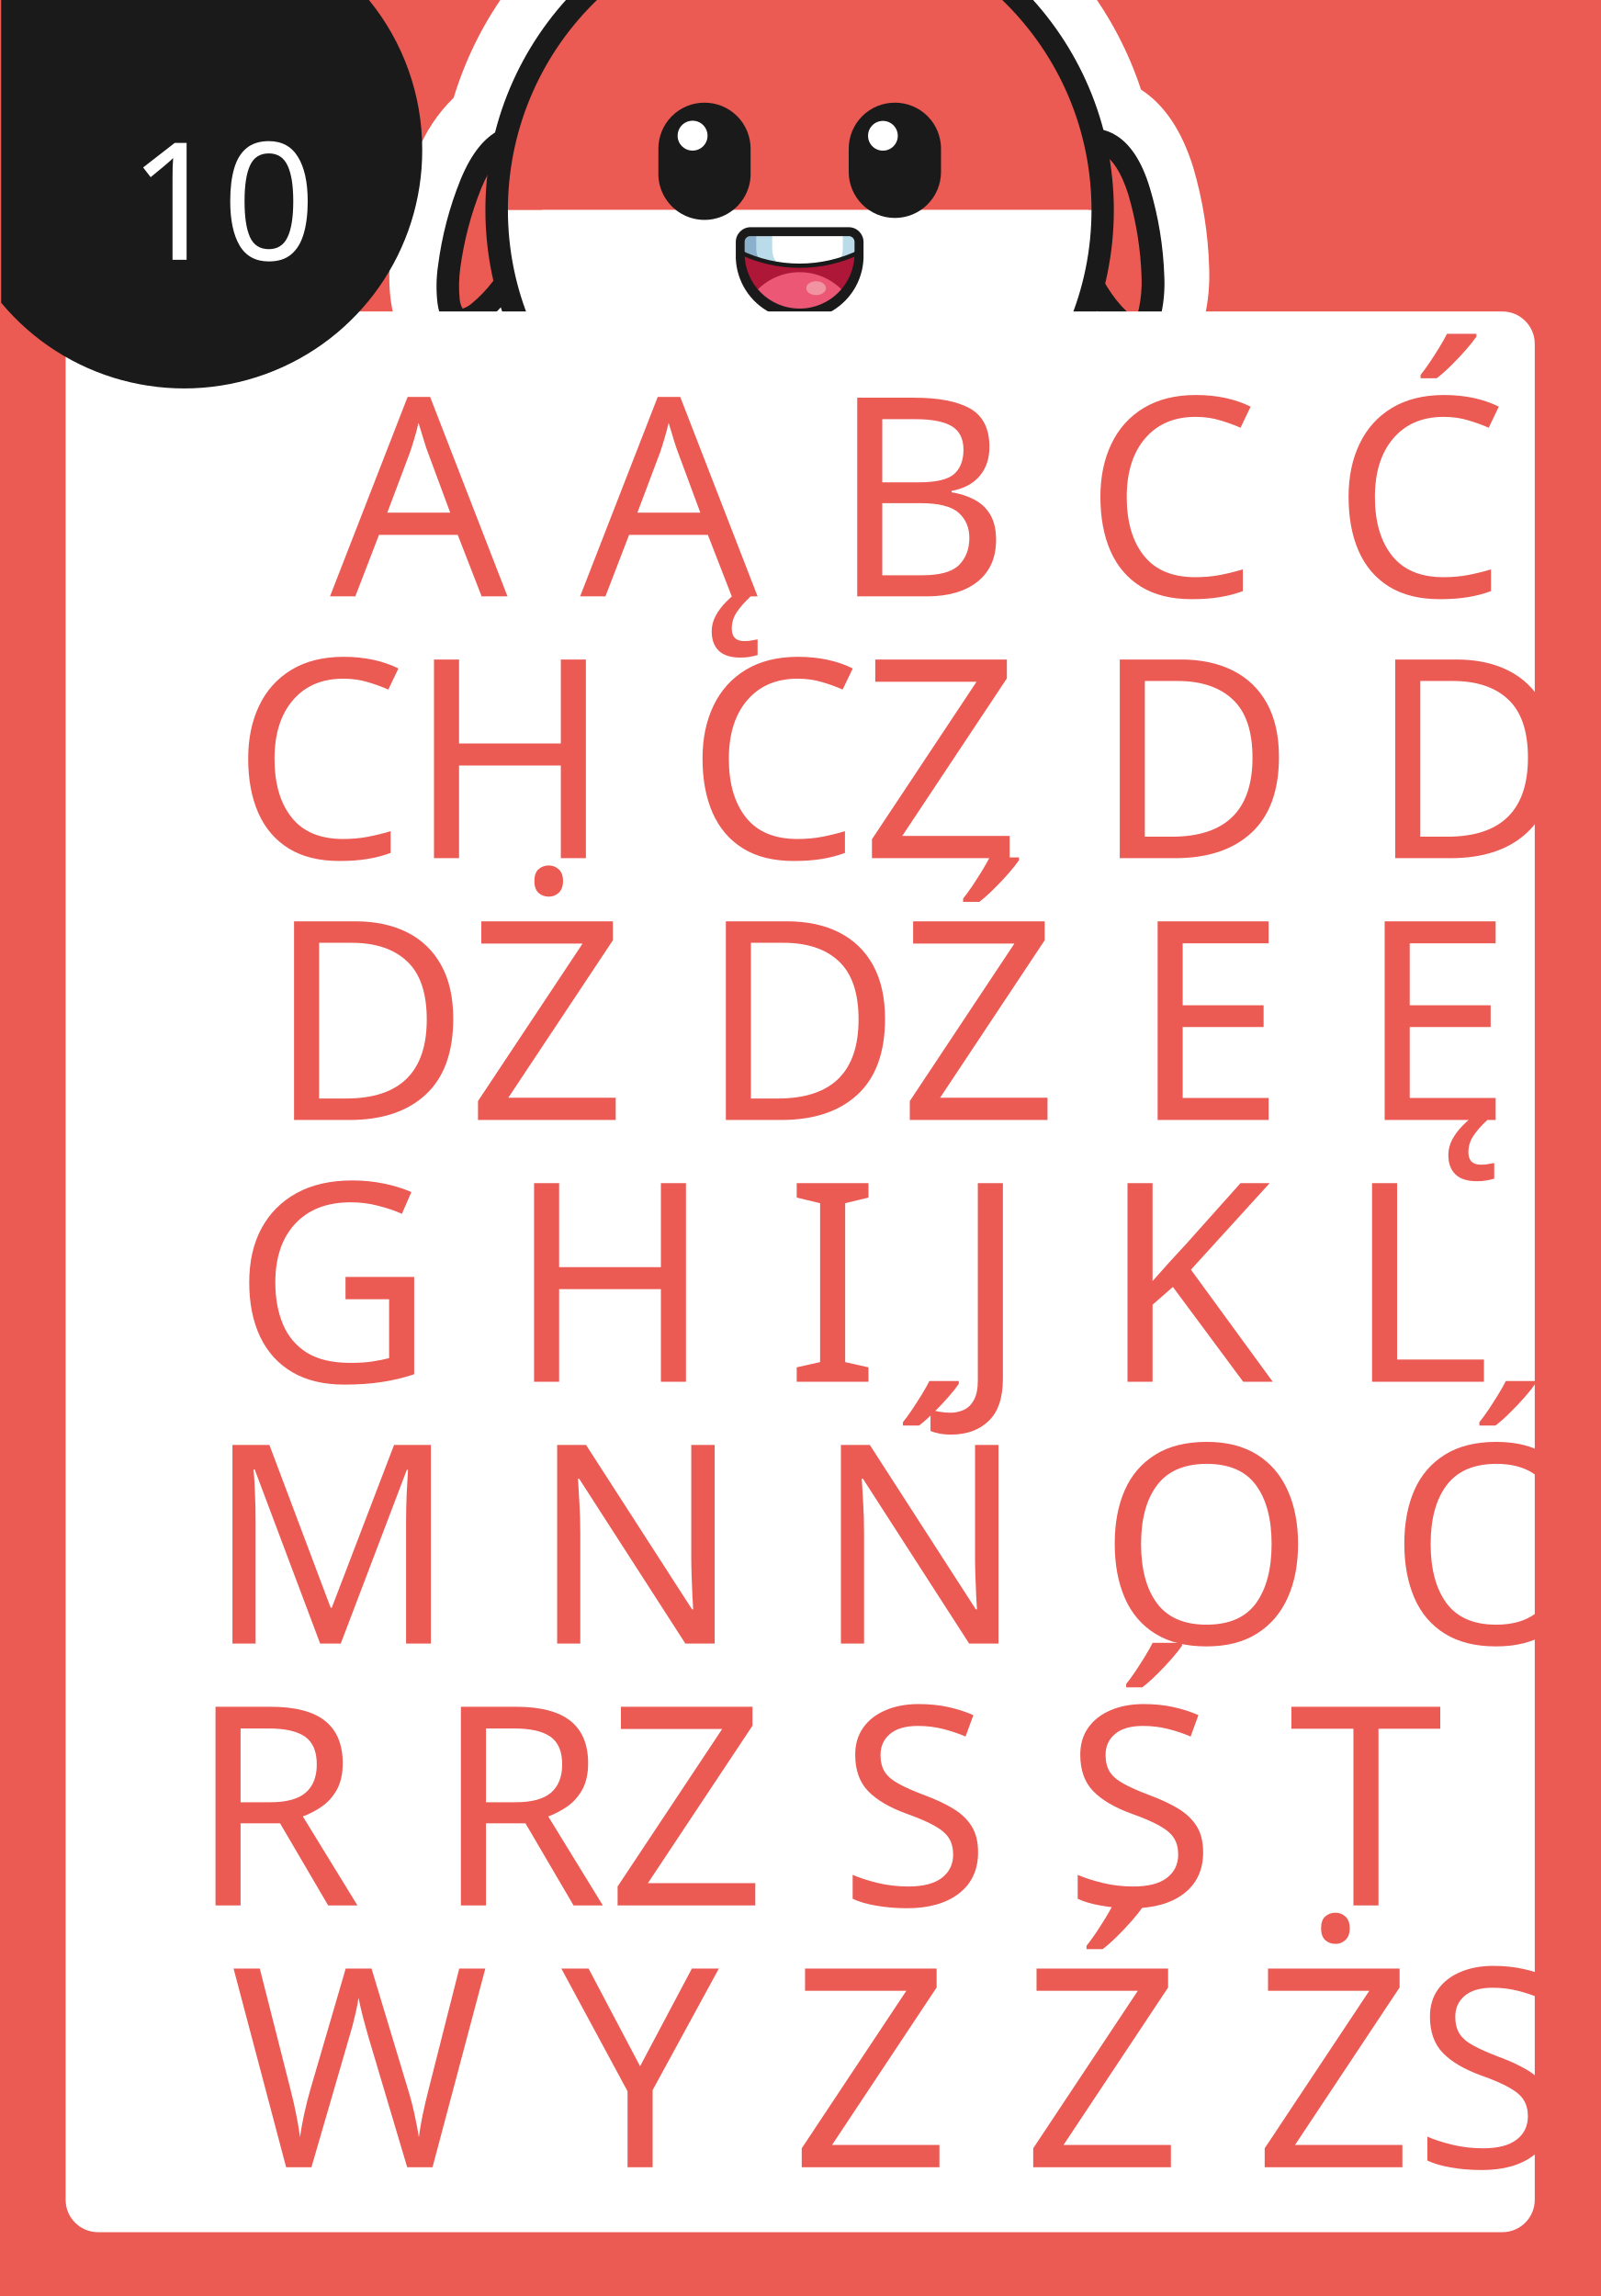
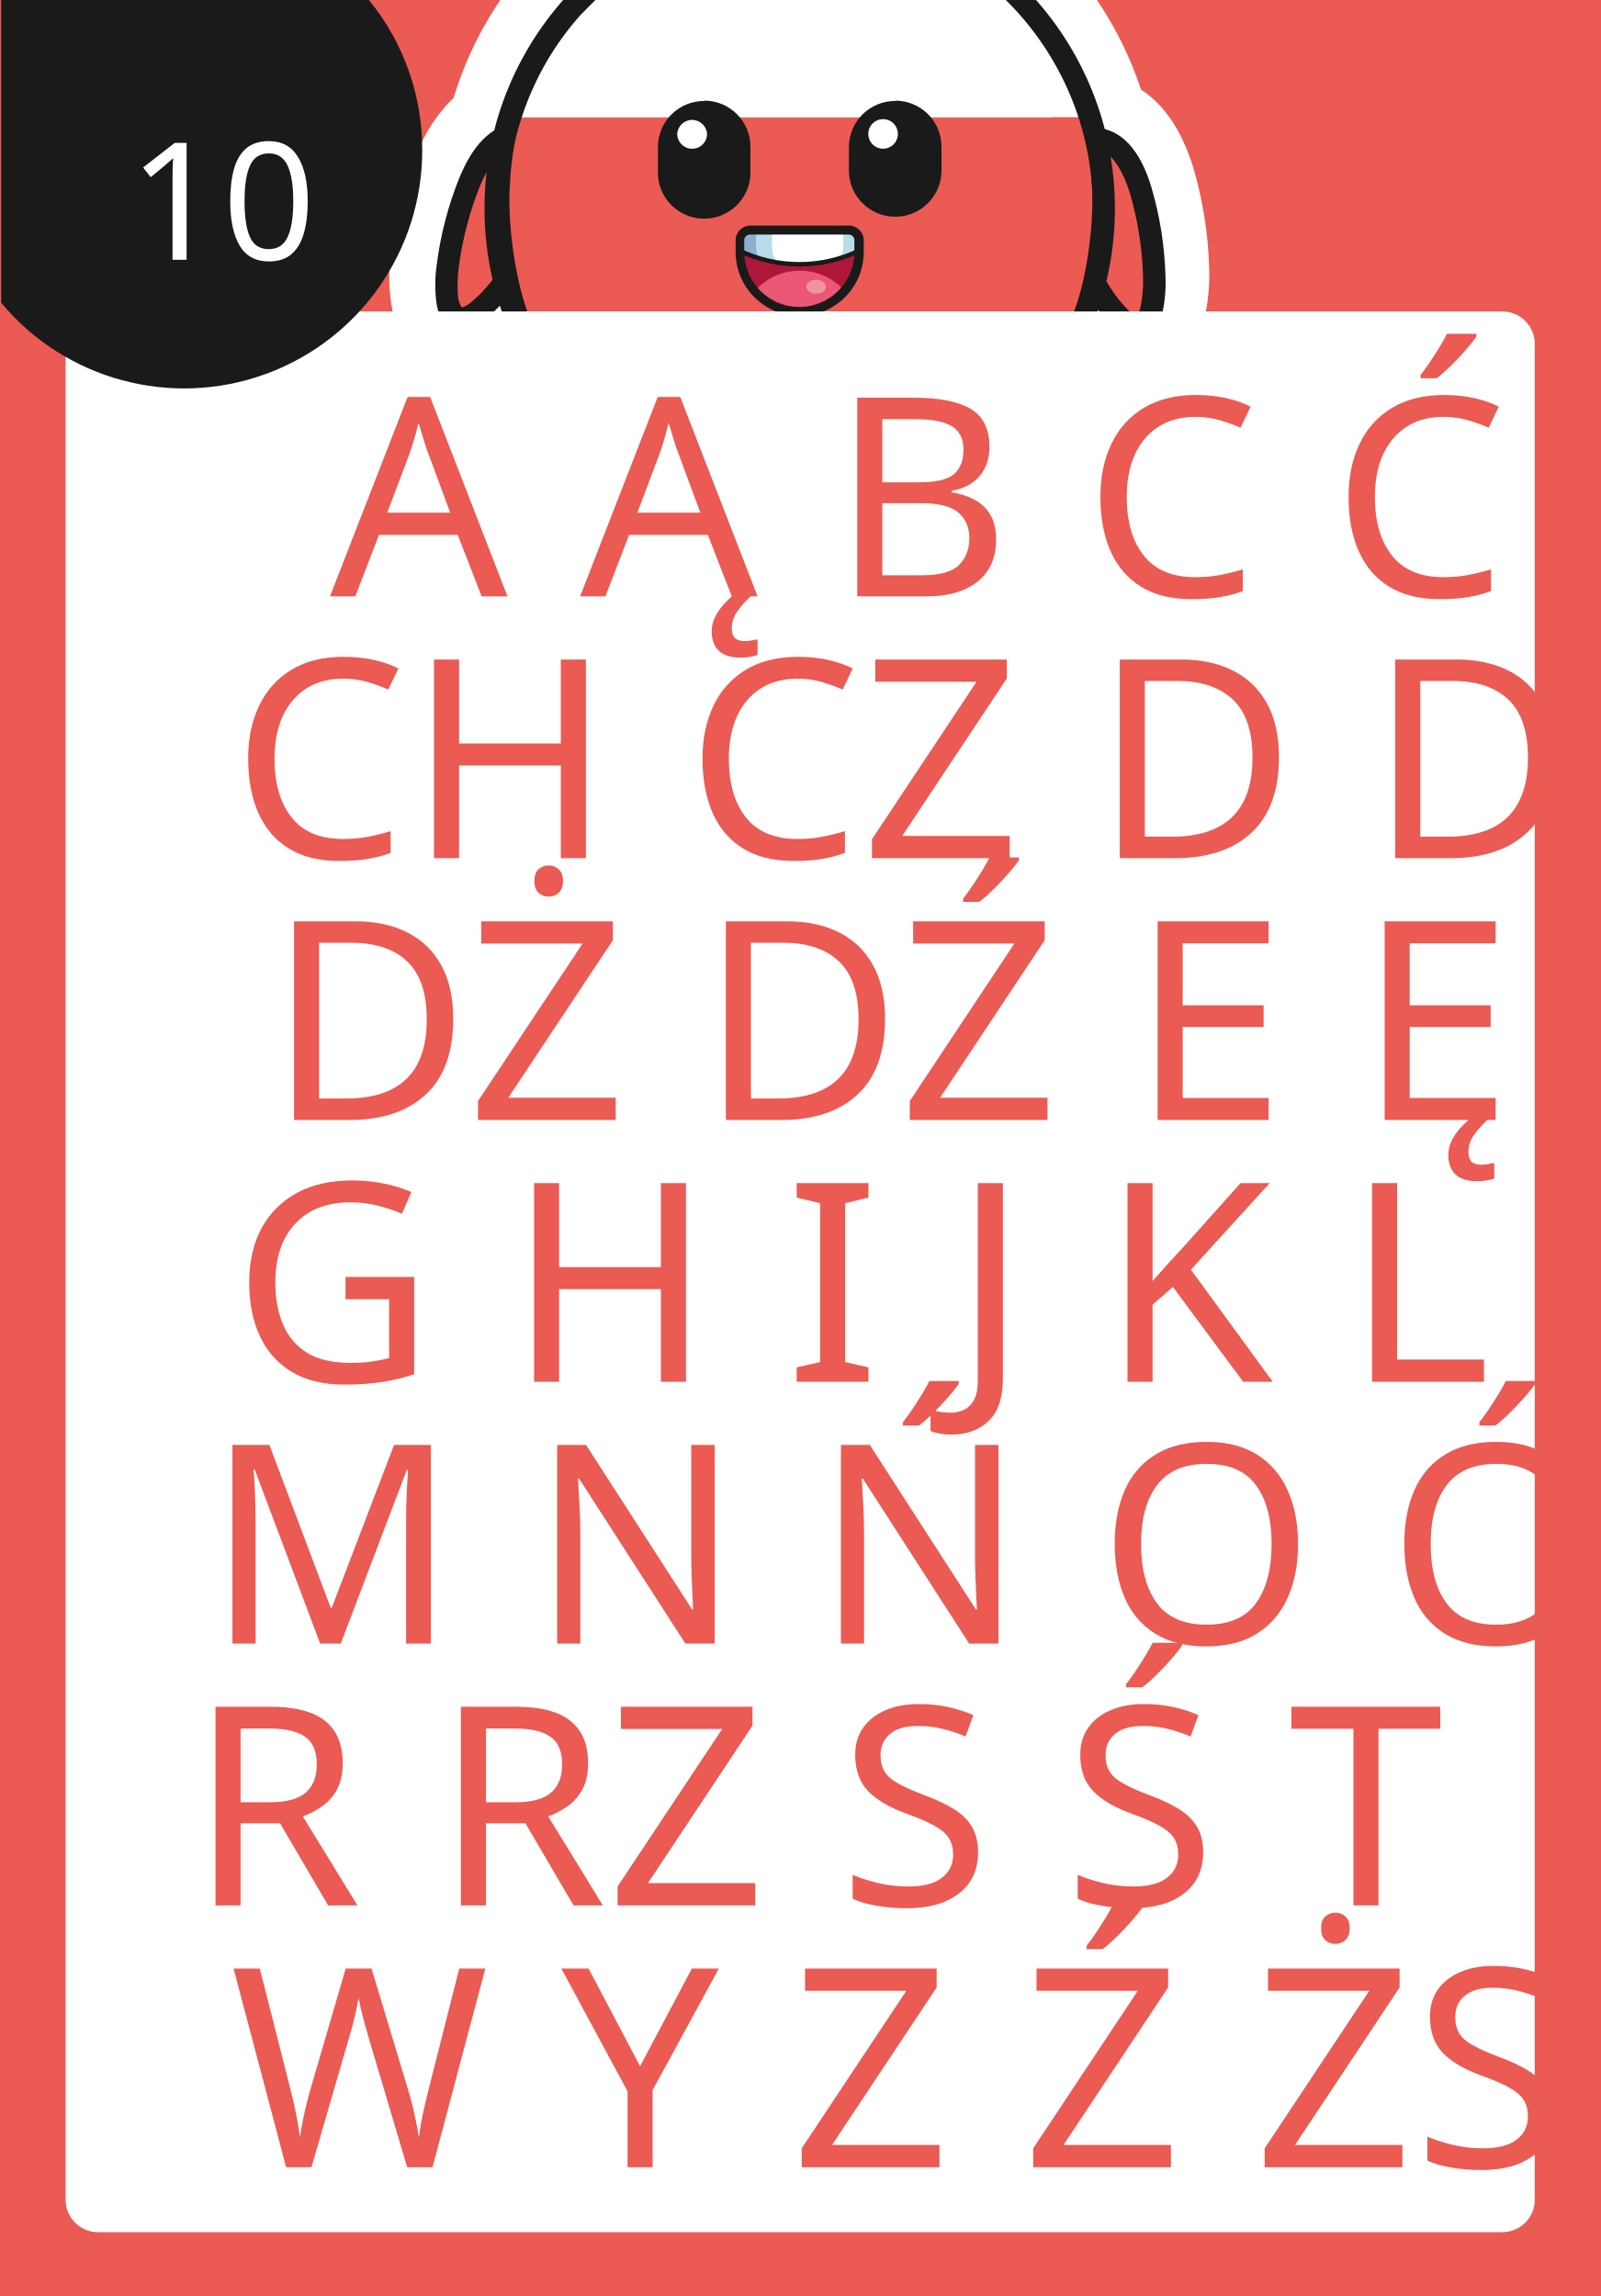
<svg xmlns="http://www.w3.org/2000/svg" id="Слой_1" data-name="Слой 1" viewBox="0 0 195.59 280.63">
  <defs>
    <style>.cls-1,.cls-9{fill:#eb5a53;}.cls-10,.cls-2{fill:#fff;}.cls-3{fill:#1a1a1a;}.cls-4{fill:#af1739;}.cls-5{fill:#eb5775;}.cls-6{fill:#badbe9;}.cls-7{fill:#8bb0cc;}.cls-8{fill:#f293a2;}.cls-9{font-size:34px;}.cls-10,.cls-9{font-family:Impact;}.cls-10{font-size:20px;}</style>
  </defs>
  <rect class="cls-1" x="-14.45" y="-18.73" width="228.37" height="310.43" />
  <path class="cls-2" d="M110.12,80.2c-2.26,0-5.48-.87-8-5a22.84,22.84,0,0,1-2.29-5.65c-.08-.28-.16-.58-.24-.87-.64,0-1.28,0-1.91,0s-1.28,0-1.92,0c-.07.29-.15.59-.23.87a23.22,23.22,0,0,1-2.3,5.65c-2.47,4.12-5.68,5-7.94,5s-5.49-.87-8-5a23.22,23.22,0,0,1-2.3-5.65,47.62,47.62,0,0,1-1.47-8,44,44,0,0,1-15-16.61,8.2,8.2,0,0,1-2.09.26,8.3,8.3,0,0,1-3.22-.64c-2.09-.87-4.73-2.9-5.43-7.65a22.69,22.69,0,0,1,0-6.1,48.44,48.44,0,0,1,3.15-12,19.1,19.1,0,0,1,4.51-6.86,44.06,44.06,0,0,1,84-1c2.89,1.87,5,5.07,6.38,9.5a48.43,48.43,0,0,1,1.95,12.3,23.31,23.31,0,0,1-.56,6.07c-1.17,4.66-4,6.42-6.16,7.08a8.5,8.5,0,0,1-2.45.36,8.16,8.16,0,0,1-2.39-.35,44.14,44.14,0,0,1-14.52,15.67,47.62,47.62,0,0,1-1.47,8,22.84,22.84,0,0,1-2.29,5.65C115.6,79.33,112.38,80.2,110.12,80.2Z" />
-   <path class="cls-1" d="M105.22,58.22c0-6.58,2.9-7.89,4.9-7.89s4.9,1.31,4.9,7.89-2.19,15.94-4.9,15.94-4.9-9.35-4.9-15.94Zm0,0" />
-   <path class="cls-3" d="M110.12,49a5.58,5.58,0,0,0-4.25,2c-1.25,1.49-2,3.81-2,7.3A42.38,42.38,0,0,0,105.34,69,17.67,17.67,0,0,0,107,73.3c.69,1.15,1.62,2.23,3.08,2.23s2.39-1.08,3.08-2.23A17.67,17.67,0,0,0,114.9,69a42.38,42.38,0,0,0,1.49-10.81c0-3.49-.77-5.81-2-7.3a5.58,5.58,0,0,0-4.25-2Zm0,2.74a2.63,2.63,0,0,1,2.16,1c.69.82,1.37,2.44,1.37,5.53a40.21,40.21,0,0,1-1.38,10.07,15.16,15.16,0,0,1-1.42,3.6,2.89,2.89,0,0,1-.73.88,2.89,2.89,0,0,1-.73-.88,15.16,15.16,0,0,1-1.42-3.6,40.68,40.68,0,0,1-1.38-10.07c0-3.09.68-4.71,1.37-5.53a2.63,2.63,0,0,1,2.16-1Zm0,0" />
-   <path class="cls-1" d="M80.43,58.22c0-6.58,2.9-7.89,4.91-7.89s4.9,1.31,4.9,7.89S88,74.16,85.34,74.16s-4.91-9.35-4.91-15.94Zm0,0" />
-   <path class="cls-3" d="M85.34,49a5.56,5.56,0,0,0-4.25,2c-1.26,1.49-2,3.81-2,7.3A42.38,42.38,0,0,0,80.55,69a18.09,18.09,0,0,0,1.7,4.27c.69,1.15,1.62,2.23,3.09,2.23s2.39-1.08,3.08-2.23A18.09,18.09,0,0,0,90.12,69a42.38,42.38,0,0,0,1.49-10.81c0-3.49-.77-5.81-2-7.3a5.56,5.56,0,0,0-4.24-2Zm0,2.74a2.61,2.61,0,0,1,2.15,1c.7.82,1.38,2.44,1.38,5.53a40.22,40.22,0,0,1-1.39,10.07,15.65,15.65,0,0,1-1.41,3.6,3.06,3.06,0,0,1-.73.88,2.85,2.85,0,0,1-.74-.88,15.65,15.65,0,0,1-1.41-3.6A40.22,40.22,0,0,1,81.8,58.22c0-3.09.68-4.71,1.38-5.53a2.61,2.61,0,0,1,2.16-1Zm0,0" />
-   <path class="cls-1" d="M129.87,25.55c-1.91-6.3.48-8.4,2.4-9s5.07-.16,7,6.14,2.52,15.89-.08,16.67-7.4-7.53-9.3-13.83Zm0,0" />
-   <path class="cls-3" d="M131.85,16a5.57,5.57,0,0,0-3.5,3.11c-.77,1.79-.83,4.23.18,7.57a42.85,42.85,0,0,0,4.55,9.92A18,18,0,0,0,136,40.18c1,.9,2.19,1.66,3.59,1.24s2-1.72,2.31-3a17.43,17.43,0,0,0,.39-4.58A42.4,42.4,0,0,0,140.53,23c-1-3.34-2.41-5.34-4.05-6.4a5.53,5.53,0,0,0-4.63-.65Zm.79,2.62a2.67,2.67,0,0,1,2.36.33c.89.58,2,1.94,2.91,4.89a40.77,40.77,0,0,1,1.6,10,15.76,15.76,0,0,1-.32,3.86,2.86,2.86,0,0,1-.45,1.05,2.86,2.86,0,0,1-1-.63,15.46,15.46,0,0,1-2.4-3,40.69,40.69,0,0,1-4.24-9.24c-.9-3-.71-4.71-.29-5.69a2.63,2.63,0,0,1,1.78-1.58Zm0,0" />
-   <path class="cls-1" d="M57.55,22.44c2.52-6.08,5.7-6.19,7.55-5.42s4,3.09,1.51,9.17S58.48,40.07,56,39,55,28.52,57.55,22.44Zm0,0" />
-   <path class="cls-3" d="M65.63,15.75a5.56,5.56,0,0,0-4.68.19c-1.73.89-3.32,2.75-4.66,6a42.41,42.41,0,0,0-2.76,10.55,17.43,17.43,0,0,0-.06,4.6c.19,1.33.64,2.68,2,3.24s2.62-.08,3.7-.88a18,18,0,0,0,3.21-3.29,42.73,42.73,0,0,0,5.51-9.42c1.33-3.22,1.51-5.66.92-7.52a5.56,5.56,0,0,0-3.17-3.44Zm-1,2.53A2.63,2.63,0,0,1,66.19,20c.33,1,.34,2.78-.84,5.63a40.84,40.84,0,0,1-5.13,8.78,16,16,0,0,1-2.69,2.78,3,3,0,0,1-1,.53,2.89,2.89,0,0,1-.35-1.09,16.53,16.53,0,0,1,.07-3.87A40.83,40.83,0,0,1,58.82,23c1.18-2.86,2.43-4.09,3.38-4.58a2.62,2.62,0,0,1,2.38-.1Zm0,0" />
-   <path class="cls-3" d="M97.73-12.73a38.4,38.4,0,1,0,38.39,38.4,38.44,38.44,0,0,0-38.39-38.4Zm0,4.38a34,34,0,1,1-34,34,34,34,0,0,1,34-34Zm0,0" />
-   <path class="cls-1" d="M61.52,25.67a36.21,36.21,0,1,1,10.61,25.6,36.21,36.21,0,0,1-10.61-25.6Zm0,0" />
-   <path class="cls-1" d="M66.12,23.78a33.49,33.49,0,1,1,9.81,23.68,33.49,33.49,0,0,1-9.81-23.68Zm0,0" />
-   <path class="cls-2" d="M61.52,25.67a36.21,36.21,0,1,0,72.41,0Zm72.41,0" />
-   <path class="cls-2" d="M66.22,25.67a33.46,33.46,0,0,0,66.82,0Zm66.82,0" />
-   <path class="cls-3" d="M97.73-11.08a36.75,36.75,0,1,0,36.75,36.75A36.76,36.76,0,0,0,97.73-11.08Zm0,1.09A35.66,35.66,0,1,1,62.07,25.67,35.64,35.64,0,0,1,97.73-10Zm0,0" />
-   <path class="cls-3" d="M109.36,12.55A5.62,5.62,0,0,1,115,18.19V21a5.64,5.64,0,0,1-11.28,0V18.19a5.63,5.63,0,0,1,5.64-5.64Zm0,0" />
-   <path class="cls-2" d="M106.08,16.59a1.82,1.82,0,1,1,3.11,1.29,1.82,1.82,0,0,1-3.11-1.29Zm0,0" />
-   <path class="cls-3" d="M86.09,12.55a5.62,5.62,0,0,1,5.64,5.64V21a5.64,5.64,0,1,1-11.27,0V18.19a5.62,5.62,0,0,1,5.63-5.64Zm0,0" />
-   <path class="cls-2" d="M82.81,16.59a1.83,1.83,0,1,1,.54,1.29,1.8,1.8,0,0,1-.54-1.29Zm0,0" />
-   <path class="cls-4" d="M91.72,28.32a1.25,1.25,0,0,0-1.25,1.25V31A7.26,7.26,0,1,0,105,31V29.57a1.24,1.24,0,0,0-1.25-1.25Zm12,0" />
-   <path class="cls-5" d="M97.73,33.27a7.25,7.25,0,0,0-5.47,2.48,7.24,7.24,0,0,0,10.93,0,7.23,7.23,0,0,0-5.46-2.48Zm0,0" />
-   <path class="cls-2" d="M91.72,28.32a1.25,1.25,0,0,0-1.25,1.25v1.27a17.05,17.05,0,0,0,7.26,1.65A16.84,16.84,0,0,0,105,30.83V29.57a1.24,1.24,0,0,0-1.25-1.25Zm12,0" />
-   <path class="cls-6" d="M103,28.32v1.94c0,.73-.1,1.19-.59,1.52a17.08,17.08,0,0,0,2.53-1V29.57a1.24,1.24,0,0,0-1.25-1.25Zm.69,0" />
-   <path class="cls-6" d="M91.72,28.32a1.25,1.25,0,0,0-1.25,1.25v1.27a17.07,17.07,0,0,0,5,1.47c-.85-.22-1.1-1.07-1.1-2.05V28.32Zm2.64,0" />
-   <path class="cls-7" d="M92.42,28.32v1.94c0,.73.09,1.19.59,1.52a17.63,17.63,0,0,1-2.54-1V29.57a1.25,1.25,0,0,1,1.25-1.25Zm-.7,0" />
-   <path class="cls-3" d="M91.72,27.77a1.81,1.81,0,0,0-1.8,1.8V31a7.81,7.81,0,1,0,15.61,0V29.57a1.81,1.81,0,0,0-1.8-1.8Zm12,1.09a.7.7,0,0,1,.71.71V31A6.71,6.71,0,1,1,91,31V29.57a.69.69,0,0,1,.7-.71Zm0,0" />
-   <path class="cls-3" d="M105,30.53a16.59,16.59,0,0,1-14.58,0L90.2,31a17.16,17.16,0,0,0,15.06,0l-.24-.49Zm0,0" />
-   <path class="cls-8" d="M98.53,35.22a.77.77,0,0,1,.35-.6,1.53,1.53,0,0,1,.86-.25c.66,0,1.2.38,1.2.85s-.54.85-1.2.85a1.53,1.53,0,0,1-.86-.25.75.75,0,0,1-.35-.6Zm0,0" />
-   <path class="cls-3" d="M131.82,42.73l-.54-.07,1-7.29.54.07Zm1-7.29" />
+   <path class="cls-1" d="M105.24,58.13c0-6.61,2.91-7.92,4.92-7.92s4.92,1.31,4.92,7.92-2.2,16-4.92,16-4.92-9.39-4.92-16Zm0,0" />
+   <path class="cls-3" d="M110.16,48.83a5.58,5.58,0,0,0-4.26,2c-1.26,1.49-2,3.82-2,7.33A42.68,42.68,0,0,0,105.36,69a18,18,0,0,0,1.71,4.28c.69,1.16,1.62,2.24,3.09,2.24s2.4-1.08,3.09-2.24A17.19,17.19,0,0,0,115,69a42.68,42.68,0,0,0,1.49-10.84c0-3.51-.76-5.84-2-7.33a5.56,5.56,0,0,0-4.26-2Zm0,2.75a2.66,2.66,0,0,1,2.17,1c.69.82,1.38,2.45,1.38,5.55a40.52,40.52,0,0,1-1.39,10.1,16.18,16.18,0,0,1-1.42,3.61,2.71,2.71,0,0,1-.74.88,2.75,2.75,0,0,1-.73-.88A15.26,15.26,0,0,1,108,68.23a40.52,40.52,0,0,1-1.39-10.1c0-3.1.68-4.73,1.38-5.55a2.64,2.64,0,0,1,2.16-1Zm0,0" />
+   <path class="cls-1" d="M80.37,58.13c0-6.61,2.91-7.92,4.92-7.92s4.92,1.31,4.92,7.92-2.2,16-4.92,16-4.92-9.39-4.92-16Zm0,0" />
+   <path class="cls-3" d="M85.29,48.83a5.58,5.58,0,0,0-4.26,2c-1.26,1.49-2,3.82-2,7.33A42.68,42.68,0,0,0,80.49,69a18,18,0,0,0,1.71,4.28c.69,1.16,1.62,2.24,3.09,2.24s2.4-1.08,3.1-2.24A17.59,17.59,0,0,0,90.09,69a42.68,42.68,0,0,0,1.49-10.84c0-3.51-.76-5.84-2-7.33a5.56,5.56,0,0,0-4.26-2Zm0,2.75a2.66,2.66,0,0,1,2.17,1c.69.82,1.38,2.45,1.38,5.55a40.52,40.52,0,0,1-1.39,10.1A16.18,16.18,0,0,1,86,71.84a2.71,2.71,0,0,1-.74.88,2.75,2.75,0,0,1-.73-.88,15.26,15.26,0,0,1-1.42-3.61,40.52,40.52,0,0,1-1.39-10.1c0-3.1.68-4.73,1.38-5.55a2.64,2.64,0,0,1,2.16-1Zm0,0" />
+   <path class="cls-1" d="M130,25.34c-1.91-6.32.49-8.42,2.42-9s5.09-.17,7,6.15,2.52,16-.08,16.73-7.42-7.56-9.34-13.88Zm0,0" />
+   <path class="cls-3" d="M132,15.75a5.56,5.56,0,0,0-3.5,3.12c-.78,1.79-.84,4.25.17,7.6a42.72,42.72,0,0,0,4.57,10,18.08,18.08,0,0,0,2.88,3.6c1,.91,2.2,1.67,3.61,1.25s2-1.73,2.31-3a17.55,17.55,0,0,0,.39-4.59,42.56,42.56,0,0,0-1.71-10.81c-1-3.36-2.43-5.37-4.07-6.43a5.57,5.57,0,0,0-4.65-.65Zm.8,2.63a2.61,2.61,0,0,1,2.36.33c.9.58,2,1.94,2.93,4.91a41,41,0,0,1,1.6,10.07,15.85,15.85,0,0,1-.32,3.87,2.67,2.67,0,0,1-.45,1,2.65,2.65,0,0,1-1-.62,15.75,15.75,0,0,1-2.4-3.05,40.47,40.47,0,0,1-4.26-9.26c-.9-3-.71-4.73-.29-5.72a2.65,2.65,0,0,1,1.79-1.58Zm0,0" />
+   <path class="cls-1" d="M57.42,22.22c2.52-6.1,5.71-6.21,7.57-5.44s4,3.1,1.52,9.2S58.35,39.91,55.84,38.87s-1-10.55,1.58-16.65Zm0,0" />
+   <path class="cls-3" d="M65.52,15.51a5.58,5.58,0,0,0-4.69.19c-1.74.9-3.34,2.76-4.68,6a42.73,42.73,0,0,0-2.77,10.59,17.5,17.5,0,0,0-.06,4.61c.19,1.34.64,2.69,2,3.25S58,40.06,59,39.26A18.44,18.44,0,0,0,62.25,36a42.81,42.81,0,0,0,5.52-9.45c1.34-3.24,1.53-5.69.93-7.55a5.54,5.54,0,0,0-3.18-3.45Zm-1,2.54a2.66,2.66,0,0,1,1.62,1.75c.32,1,.33,2.79-.85,5.66a40.82,40.82,0,0,1-5.15,8.8,15.78,15.78,0,0,1-2.7,2.79,2.73,2.73,0,0,1-1,.53A2.89,2.89,0,0,1,56,36.49a16.08,16.08,0,0,1,.07-3.88,41.14,41.14,0,0,1,2.58-9.87c1.19-2.86,2.45-4.1,3.4-4.6a2.66,2.66,0,0,1,2.39-.09Zm0,0" />
+   <path class="cls-3" d="M97.73-13.06a38.52,38.52,0,1,0,38.52,38.52A38.56,38.56,0,0,0,97.73-13.06Zm0,4.39A34.13,34.13,0,1,1,63.6,25.46,34.1,34.1,0,0,1,97.73-8.67Zm0,0" />
+   <path class="cls-1" d="M133.5,24.6c0,1.5-.17,19.06-10.43,24-7.29,3.52-11.34-3.34-26.07-3.13-13.85.19-17.46,6.36-24.32,3.13-10.25-4.82-10.43-22.53-10.43-24,0-2.07.23-18.51,10.43-24,6-3.25,9.14.75,24,.91C113,1.67,116.52-3,123.07.59,133.26,6.23,133.5,22.53,133.5,24.6Zm0,0" />
+   <path class="cls-2" d="M98.12-10.2A36.72,36.72,0,0,0,63.54,14.32H132.7A36.75,36.75,0,0,0,98.12-10.2Zm0,0" />
+   <path class="cls-2" d="M96.2-9.36A34,34,0,0,0,63.85,14.32h64.67A34,34,0,0,0,96.2-9.36Zm0,0" />
+   <path class="cls-2" d="M63.25,38.07A42.88,42.88,0,0,0,80,55.6a37.08,37.08,0,0,0,18.16,5.21,34.55,34.55,0,0,0,10.19-1.41,35.51,35.51,0,0,0,16.76-11.22,38.6,38.6,0,0,0,6.22-10.11Zm0,0" />
+   <path class="cls-2" d="M65.08,38.13m0,0a35.23,35.23,0,0,0,64.09,0Z" />
+   <path class="cls-3" d="M97.73-11.41A36.88,36.88,0,1,0,134.6,25.46,36.88,36.88,0,0,0,97.73-11.41Zm0,1.09A35.78,35.78,0,1,1,62,25.46,35.77,35.77,0,0,1,97.73-10.32Zm0,0" />
+   <path class="cls-3" d="M109.4,12.3A5.64,5.64,0,0,1,115.06,18v2.83a5.66,5.66,0,1,1-11.32,0V18a5.65,5.65,0,0,1,5.66-5.66Zm0,0" />
+   <path class="cls-2" d="M106.11,16.35a1.81,1.81,0,1,1,.53,1.3,1.86,1.86,0,0,1-.53-1.3Zm0,0" />
+   <path class="cls-3" d="M86.05,12.3A5.64,5.64,0,0,1,91.71,18v2.83a5.66,5.66,0,1,1-11.31,0V18a5.64,5.64,0,0,1,5.65-5.66Zm0,0" />
+   <path class="cls-2" d="M82.76,16.35a1.83,1.83,0,0,1,3.65,0,1.86,1.86,0,0,1-.53,1.3,1.83,1.83,0,0,1-3.12-1.3Zm0,0" />
+   <path class="cls-4" d="M91.7,28.12a1.25,1.25,0,0,0-1.25,1.26v1.41a7.28,7.28,0,1,0,14.56,0V29.38a1.25,1.25,0,0,0-1.26-1.26Zm12,0" />
+   <path class="cls-5" d="M97.73,33.09a7.27,7.27,0,0,0-5.49,2.49,7.29,7.29,0,0,0,11,0,7.23,7.23,0,0,0-5.48-2.49Zm0,0" />
+   <path class="cls-2" d="M91.7,28.12a1.25,1.25,0,0,0-1.25,1.26v1.27a16.75,16.75,0,0,0,14.56,0V29.38a1.25,1.25,0,0,0-1.26-1.26Zm12,0" />
+   <path class="cls-6" d="M103.06,28.12v1.95c0,.73-.1,1.19-.6,1.53a16.29,16.29,0,0,0,2.55-1V29.38a1.25,1.25,0,0,0-1.26-1.26Zm.69,0" />
+   <path class="cls-6" d="M91.7,28.12a1.25,1.25,0,0,0-1.25,1.26v1.27a17.06,17.06,0,0,0,5,1.48c-.85-.23-1.1-1.08-1.1-2.06V28.12Zm2.65,0" />
+   <path class="cls-7" d="M92.4,28.12v1.95c0,.73.09,1.19.59,1.53a16.56,16.56,0,0,1-2.54-1V29.38a1.25,1.25,0,0,1,1.25-1.26Zm-.7,0" />
+   <path class="cls-3" d="M91.7,27.57a1.81,1.81,0,0,0-1.8,1.81v1.41a7.83,7.83,0,0,0,15.66,0V29.38a1.82,1.82,0,0,0-1.81-1.81Zm12,1.1a.69.69,0,0,1,.71.71v1.41a6.73,6.73,0,1,1-13.46,0V29.38a.69.69,0,0,1,.7-.71Zm0,0" />
+   <path class="cls-3" d="M105,30.34a16.7,16.7,0,0,1-14.63,0l-.24.5a17.27,17.27,0,0,0,15.11,0l-.24-.5Zm0,0" />
+   <path class="cls-8" d="M98.53,35.05a.74.74,0,0,1,.36-.6,1.47,1.47,0,0,1,.85-.25c.67,0,1.21.38,1.21.85s-.54.85-1.21.85a1.47,1.47,0,0,1-.85-.25.76.76,0,0,1-.36-.6Zm0,0" />
  <rect class="cls-2" x="8.02" y="38.07" width="179.54" height="234.76" rx="3.96" />
  <text class="cls-9" transform="translate(40.33 72.89)">A Ą B С Ć <tspan x="-12.08" y="32">CH CZ D DZ </tspan>
    <tspan x="-7.69" y="64">DŻ DŹ Е Ę F </tspan>
    <tspan x="-11.95" y="96">G H I J K L Ł </tspan>
    <tspan x="-15.22" y="128">M N Ń O Ó P </tspan>
    <tspan x="-17.29" y="160">R RZ S Ś T U </tspan>
    <tspan x="-12.19" y="192" xml:space="preserve">W Y Z Ź ŻSZ   </tspan>
  </text>
  <path class="cls-3" d="M45.09,0l-29,0H.14l0,16c0,7,0,14,0,21A29.1,29.1,0,0,0,51.6,18.3,28.91,28.91,0,0,0,45.09,0Z" />
  <text class="cls-10" transform="translate(15.71 31.75)">10</text>
</svg>
